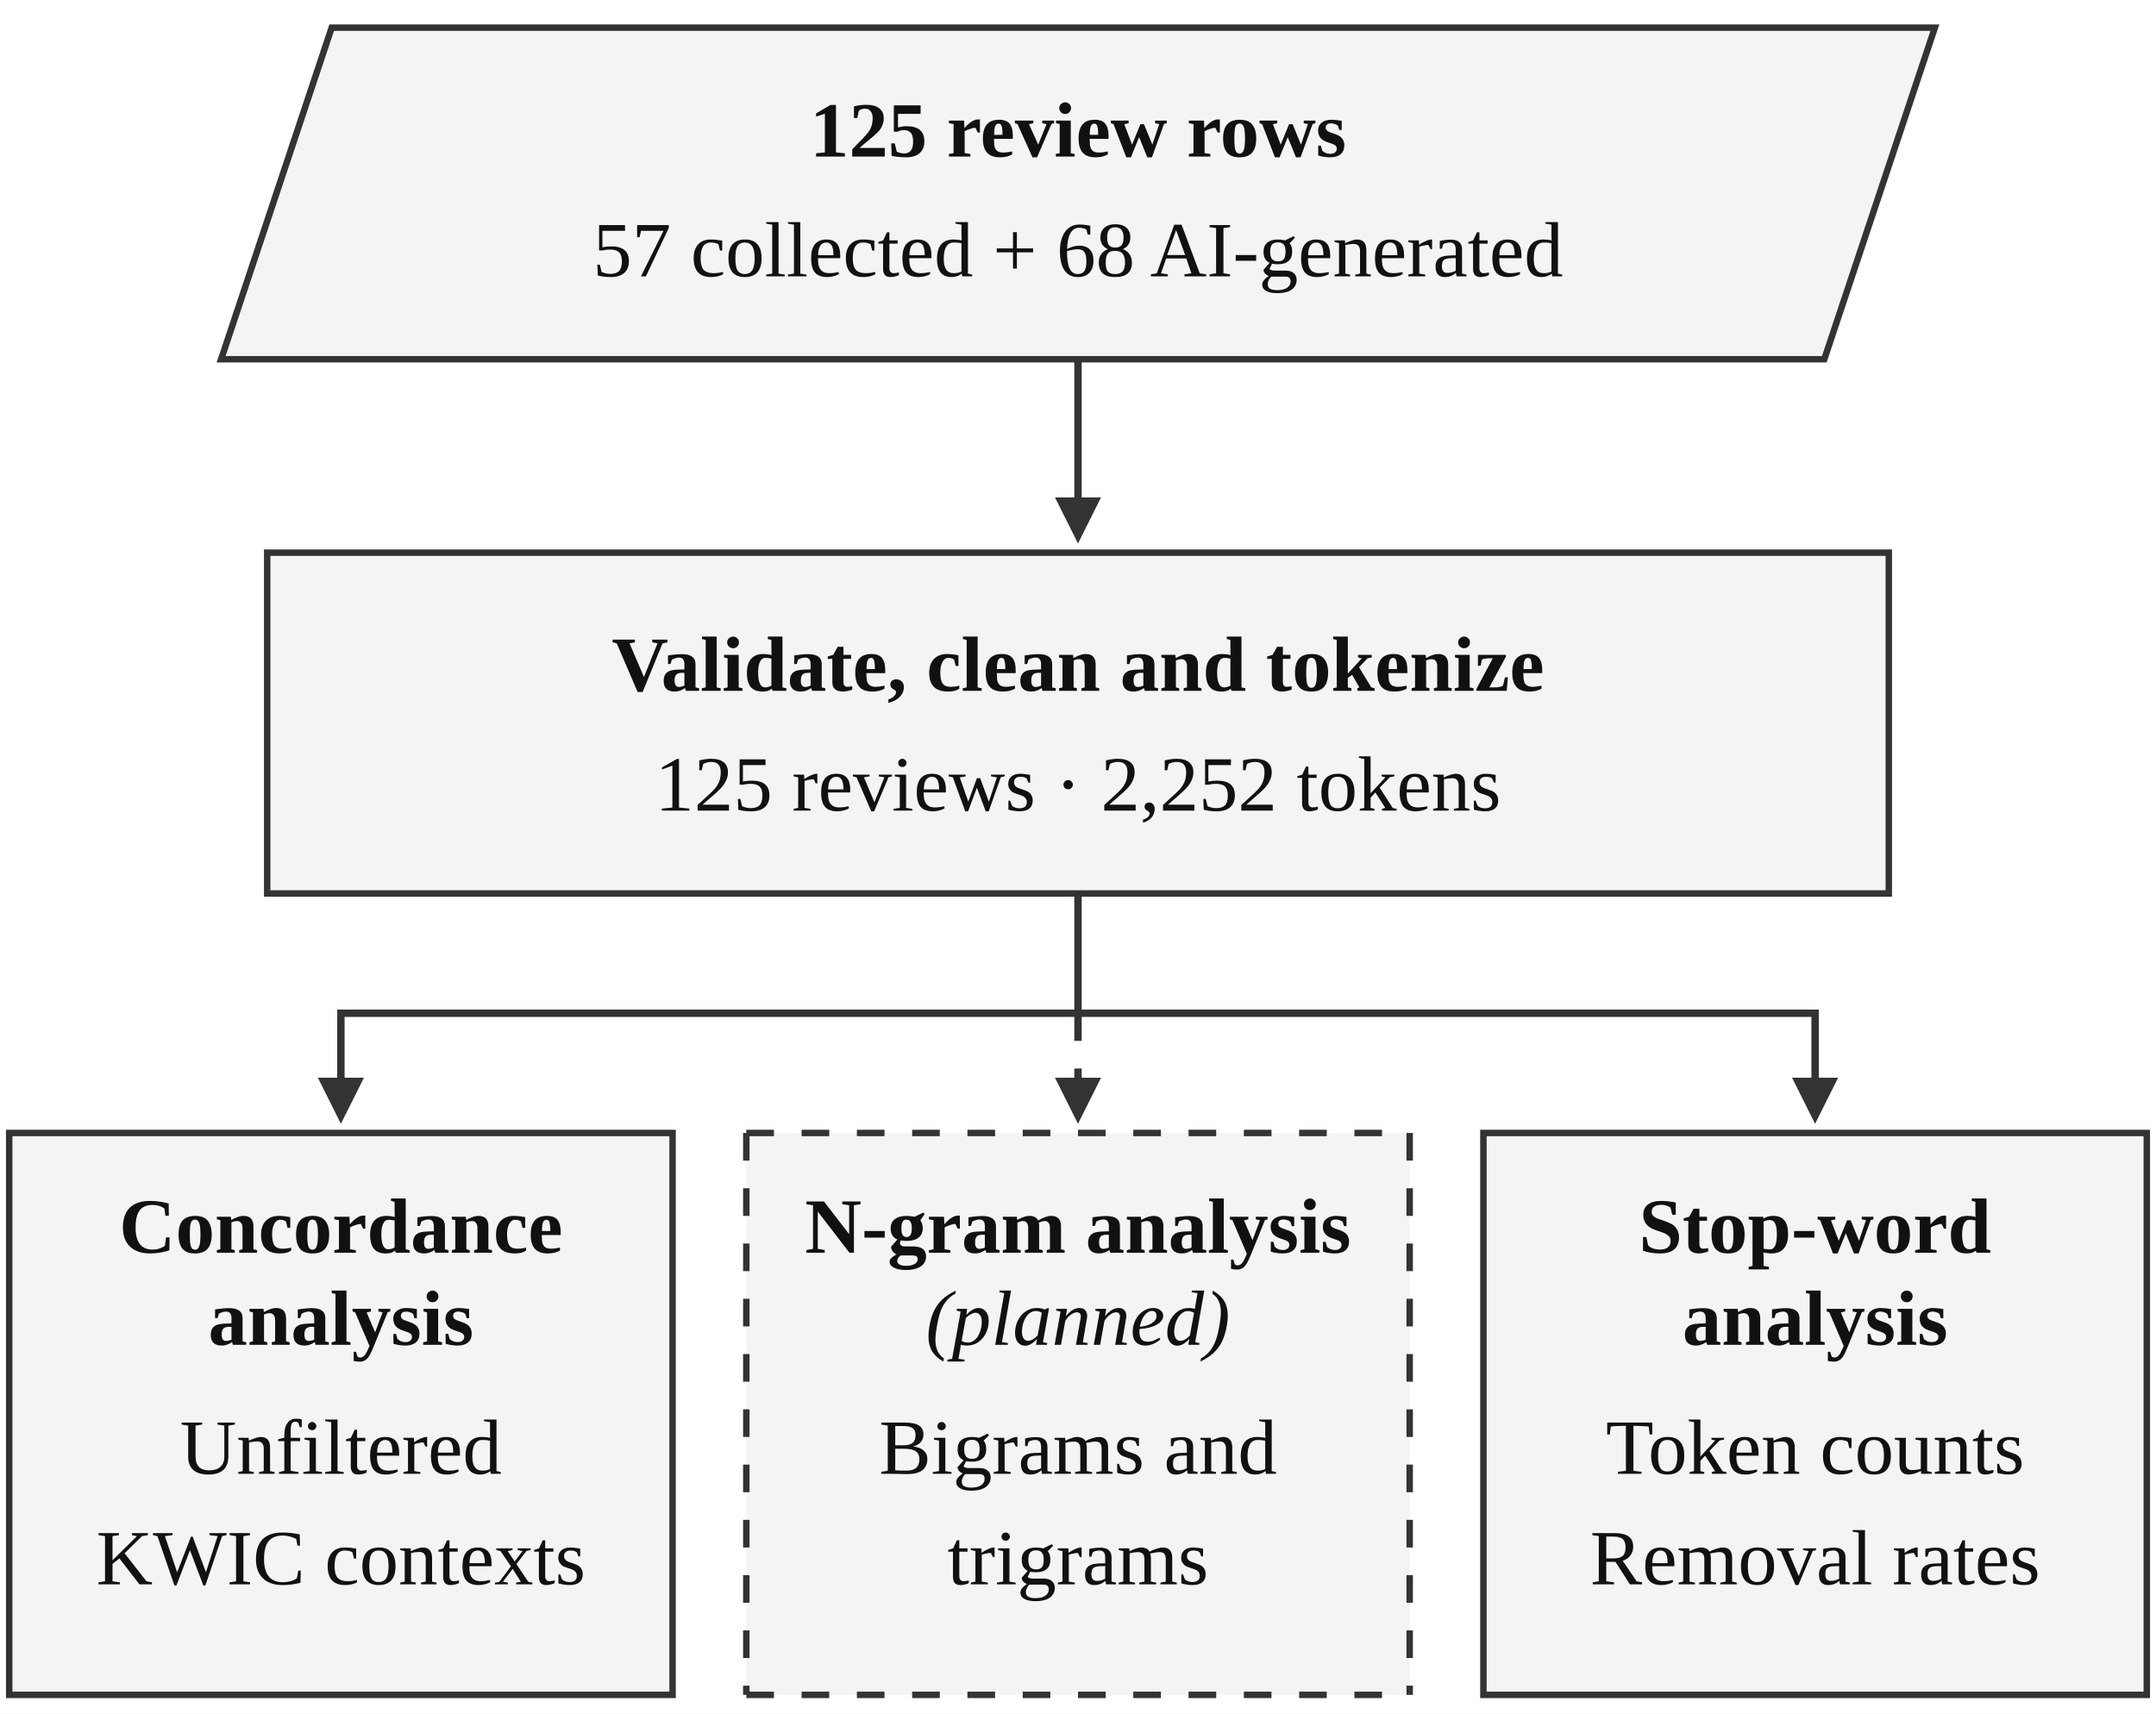
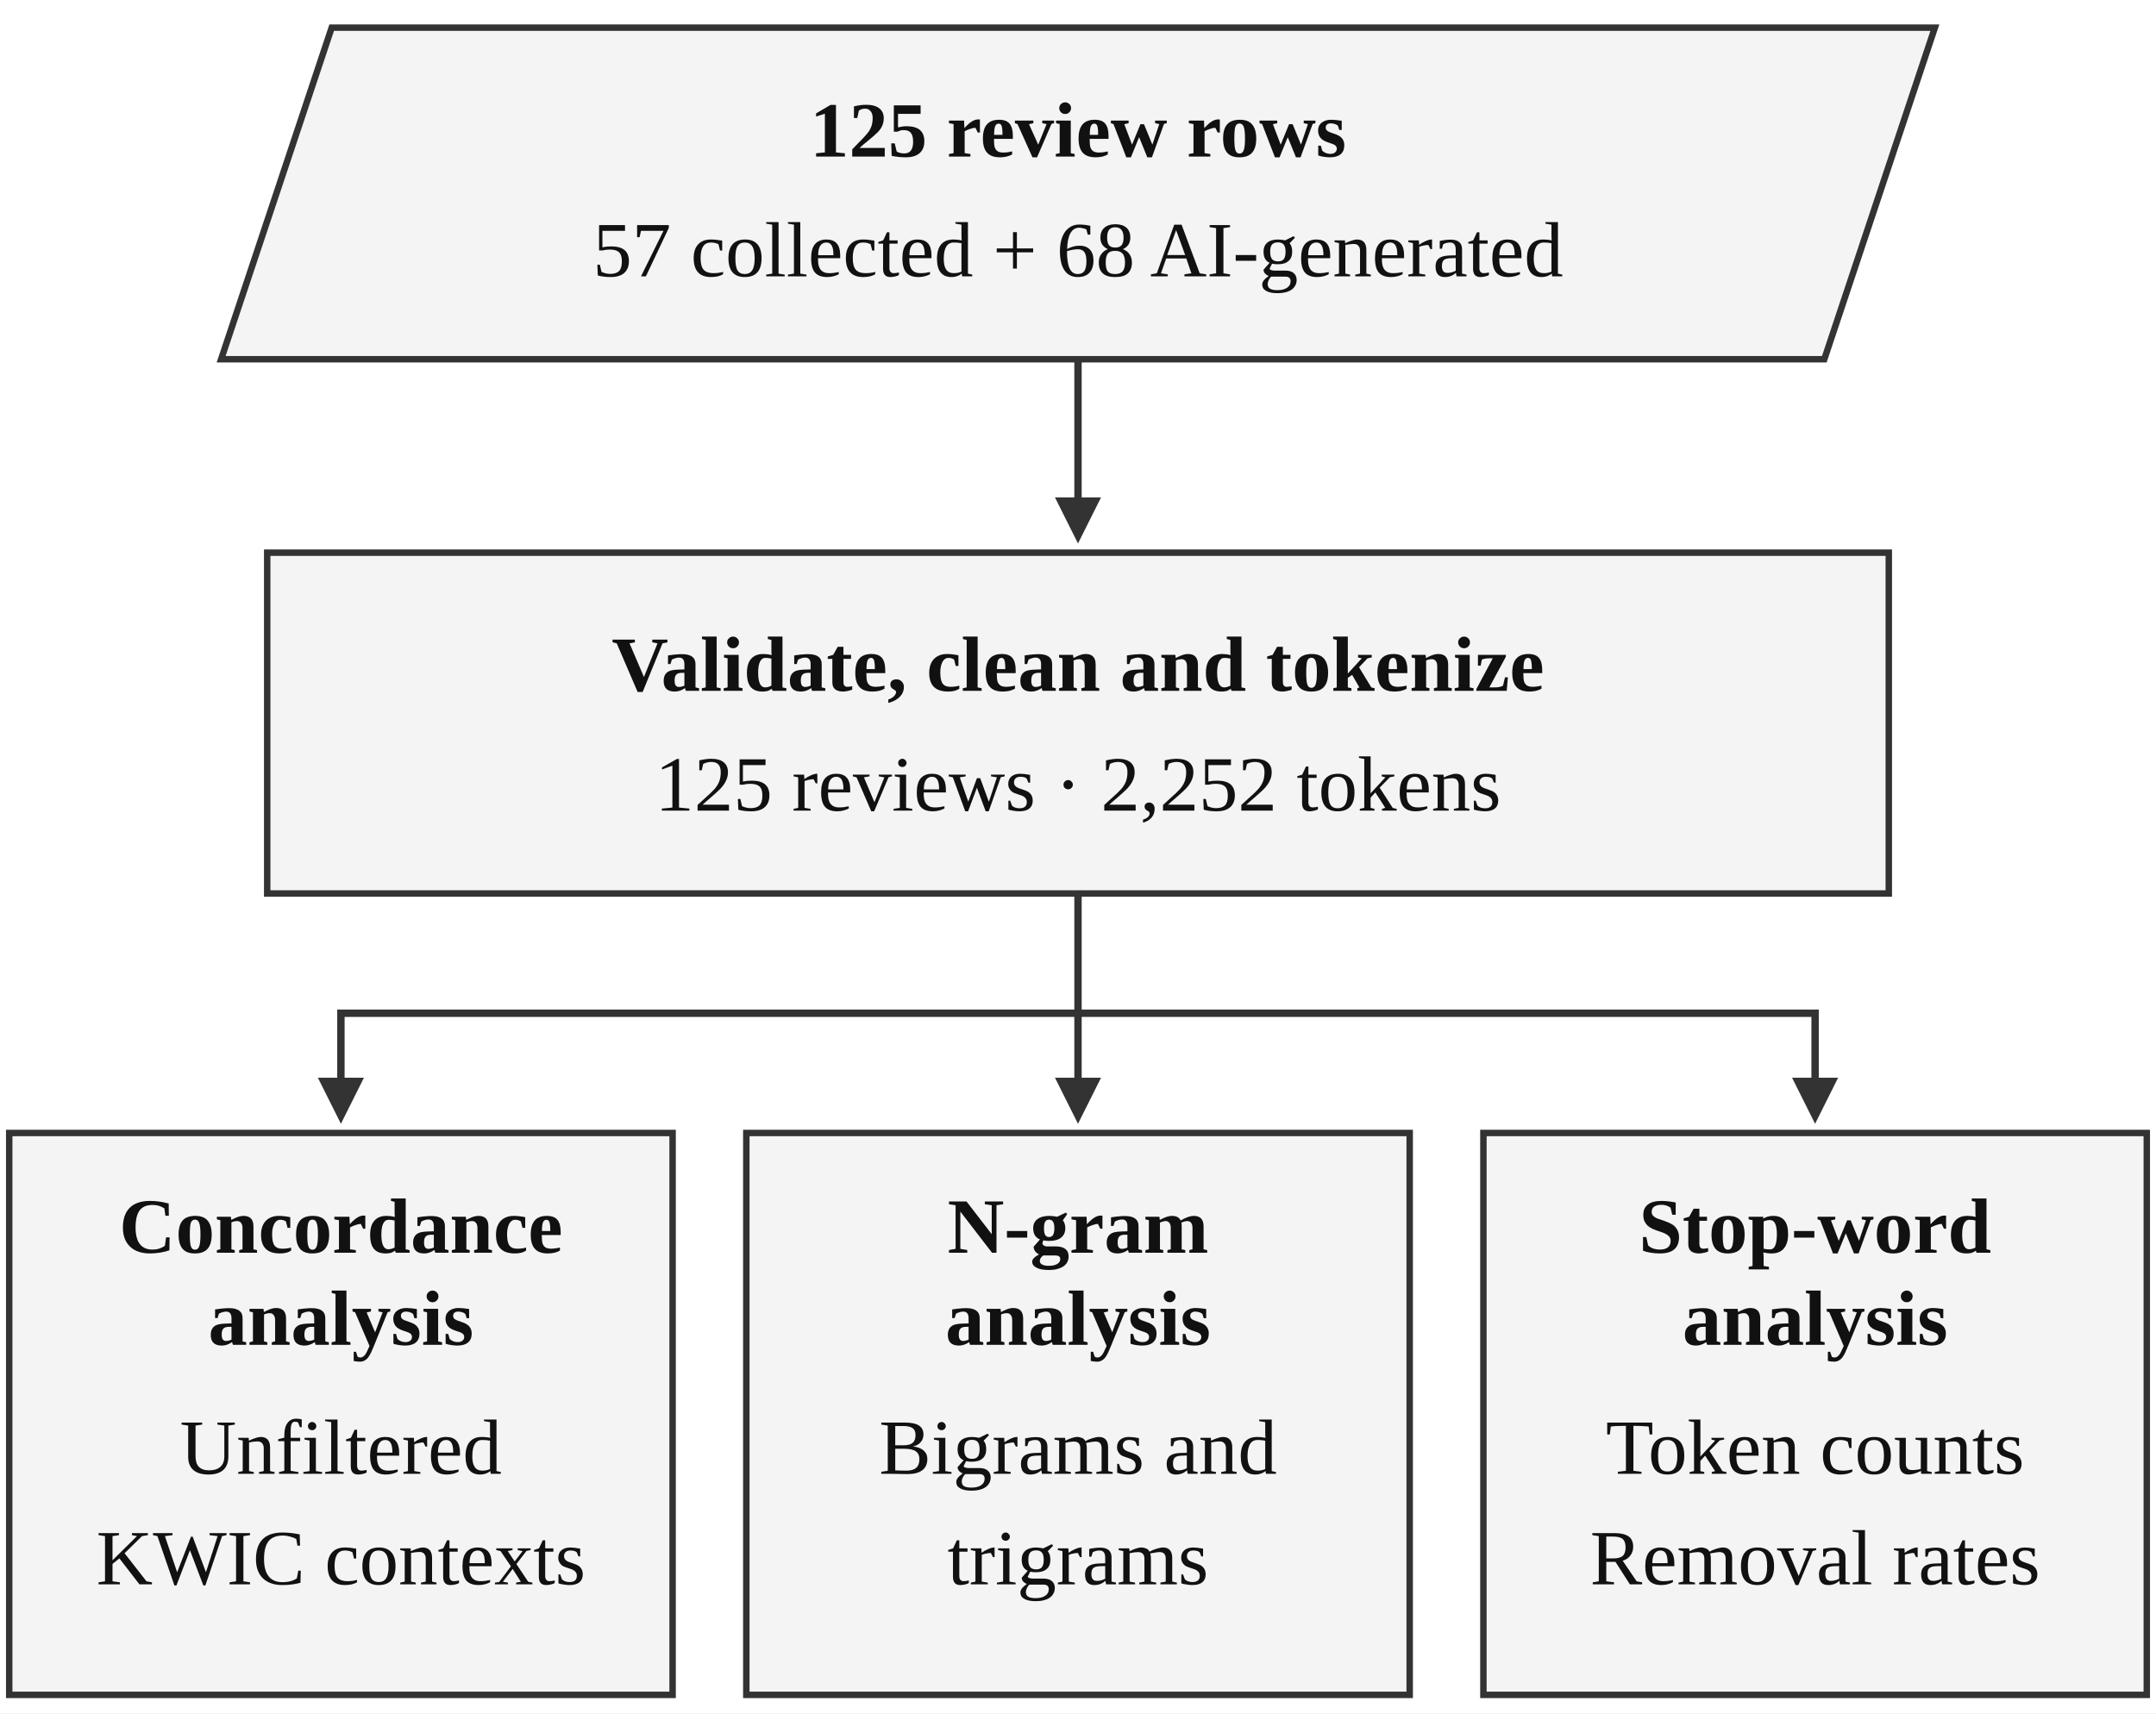
<svg xmlns="http://www.w3.org/2000/svg" width="234pt" height="186pt" viewBox="0 0 234 186">
  <rect width="234" height="186" fill="white" />
  <g fill="#f4f4f4" stroke="#333" stroke-width="0.7">
    <path d="M36 3 H210 L198 39 H24 Z" />
    <rect x="29" y="60" width="176" height="37" />
    <rect x="1" y="123" width="72" height="61" />
-     <rect x="81" y="123" width="72" height="61" stroke="none" />
-     <path d="M81 123 H84 M81 184 H84 M87 123 H90 M87 184 H90 M93 123 H96 M93 184 H96 M99 123 H102 M99 184 H102 M105 123 H108 M105 184 H108 M111 123 H114 M111 184 H114 M117 123 H120 M117 184 H120 M123 123 H126 M123 184 H126 M129 123 H132 M129 184 H132 M135 123 H138 M135 184 H138 M141 123 H144 M141 184 H144 M147 123 H150 M147 184 H150 M81 123 V126 M153 123 V126 M81 129 V132 M153 129 V132 M81 135 V138 M153 135 V138 M81 141 V144 M153 141 V144 M81 147 V150 M153 147 V150 M81 153 V156 M153 153 V156 M81 159 V162 M153 159 V162 M81 165 V168 M153 165 V168 M81 171 V174 M153 171 V174 M81 177 V180 M153 177 V180 M81 183 V184 M153 183 V184" fill="none" />
+     <rect x="81" y="123" width="72" height="61" />
    <rect x="161" y="123" width="72" height="61" />
  </g>
  <g fill="none" stroke="#333" stroke-width="0.8">
    <path d="M117 39 V56" />
    <path d="M117 97 V110 H37 V119" />
    <path d="M117 110 H197 V119" />
-     <path d="M117 110 V113 M117 116 V119" />
+     <path d="M117 110 V119" />
  </g>
  <g fill="#333">
    <path d="M114.5 54 L117 59 L119.5 54 Z" />
    <path d="M34.5 117 L37 122 L39.5 117 Z" />
    <path d="M114.5 117 L117 122 L119.5 117 Z" />
    <path d="M194.5 117 L197 122 L199.5 117 Z" />
  </g>
  <g font-family="Times New Roman, Times, serif" font-size="8.5" text-anchor="middle" fill="#111">
    <text x="117" y="17" font-weight="bold">125 review rows</text>
    <text x="117" y="30">57 collected + 68 AI-generated</text>
    <text x="117" y="75" font-weight="bold">Validate, clean and tokenize</text>
    <text x="117" y="88">125 reviews · 2,252 tokens</text>
    <text x="37" y="136" font-weight="bold">Concordance</text>
    <text x="37" y="146" font-weight="bold">analysis</text>
    <text x="37" y="160">Unfiltered</text>
    <text x="37" y="172">KWIC contexts</text>
-     <text x="117" y="136" font-weight="bold">N-gram analysis</text>
-     <text x="117" y="146" font-style="italic">(planned)</text>
+     <text x="117" y="136" font-weight="bold">N-gram</text>
+     <text x="117" y="146" font-weight="bold">analysis</text>
    <text x="117" y="160">Bigrams and</text>
    <text x="117" y="172">trigrams</text>
    <text x="197" y="136" font-weight="bold">Stop-word</text>
    <text x="197" y="146" font-weight="bold">analysis</text>
    <text x="197" y="160">Token counts</text>
    <text x="197" y="172">Removal rates</text>
  </g>
</svg>
